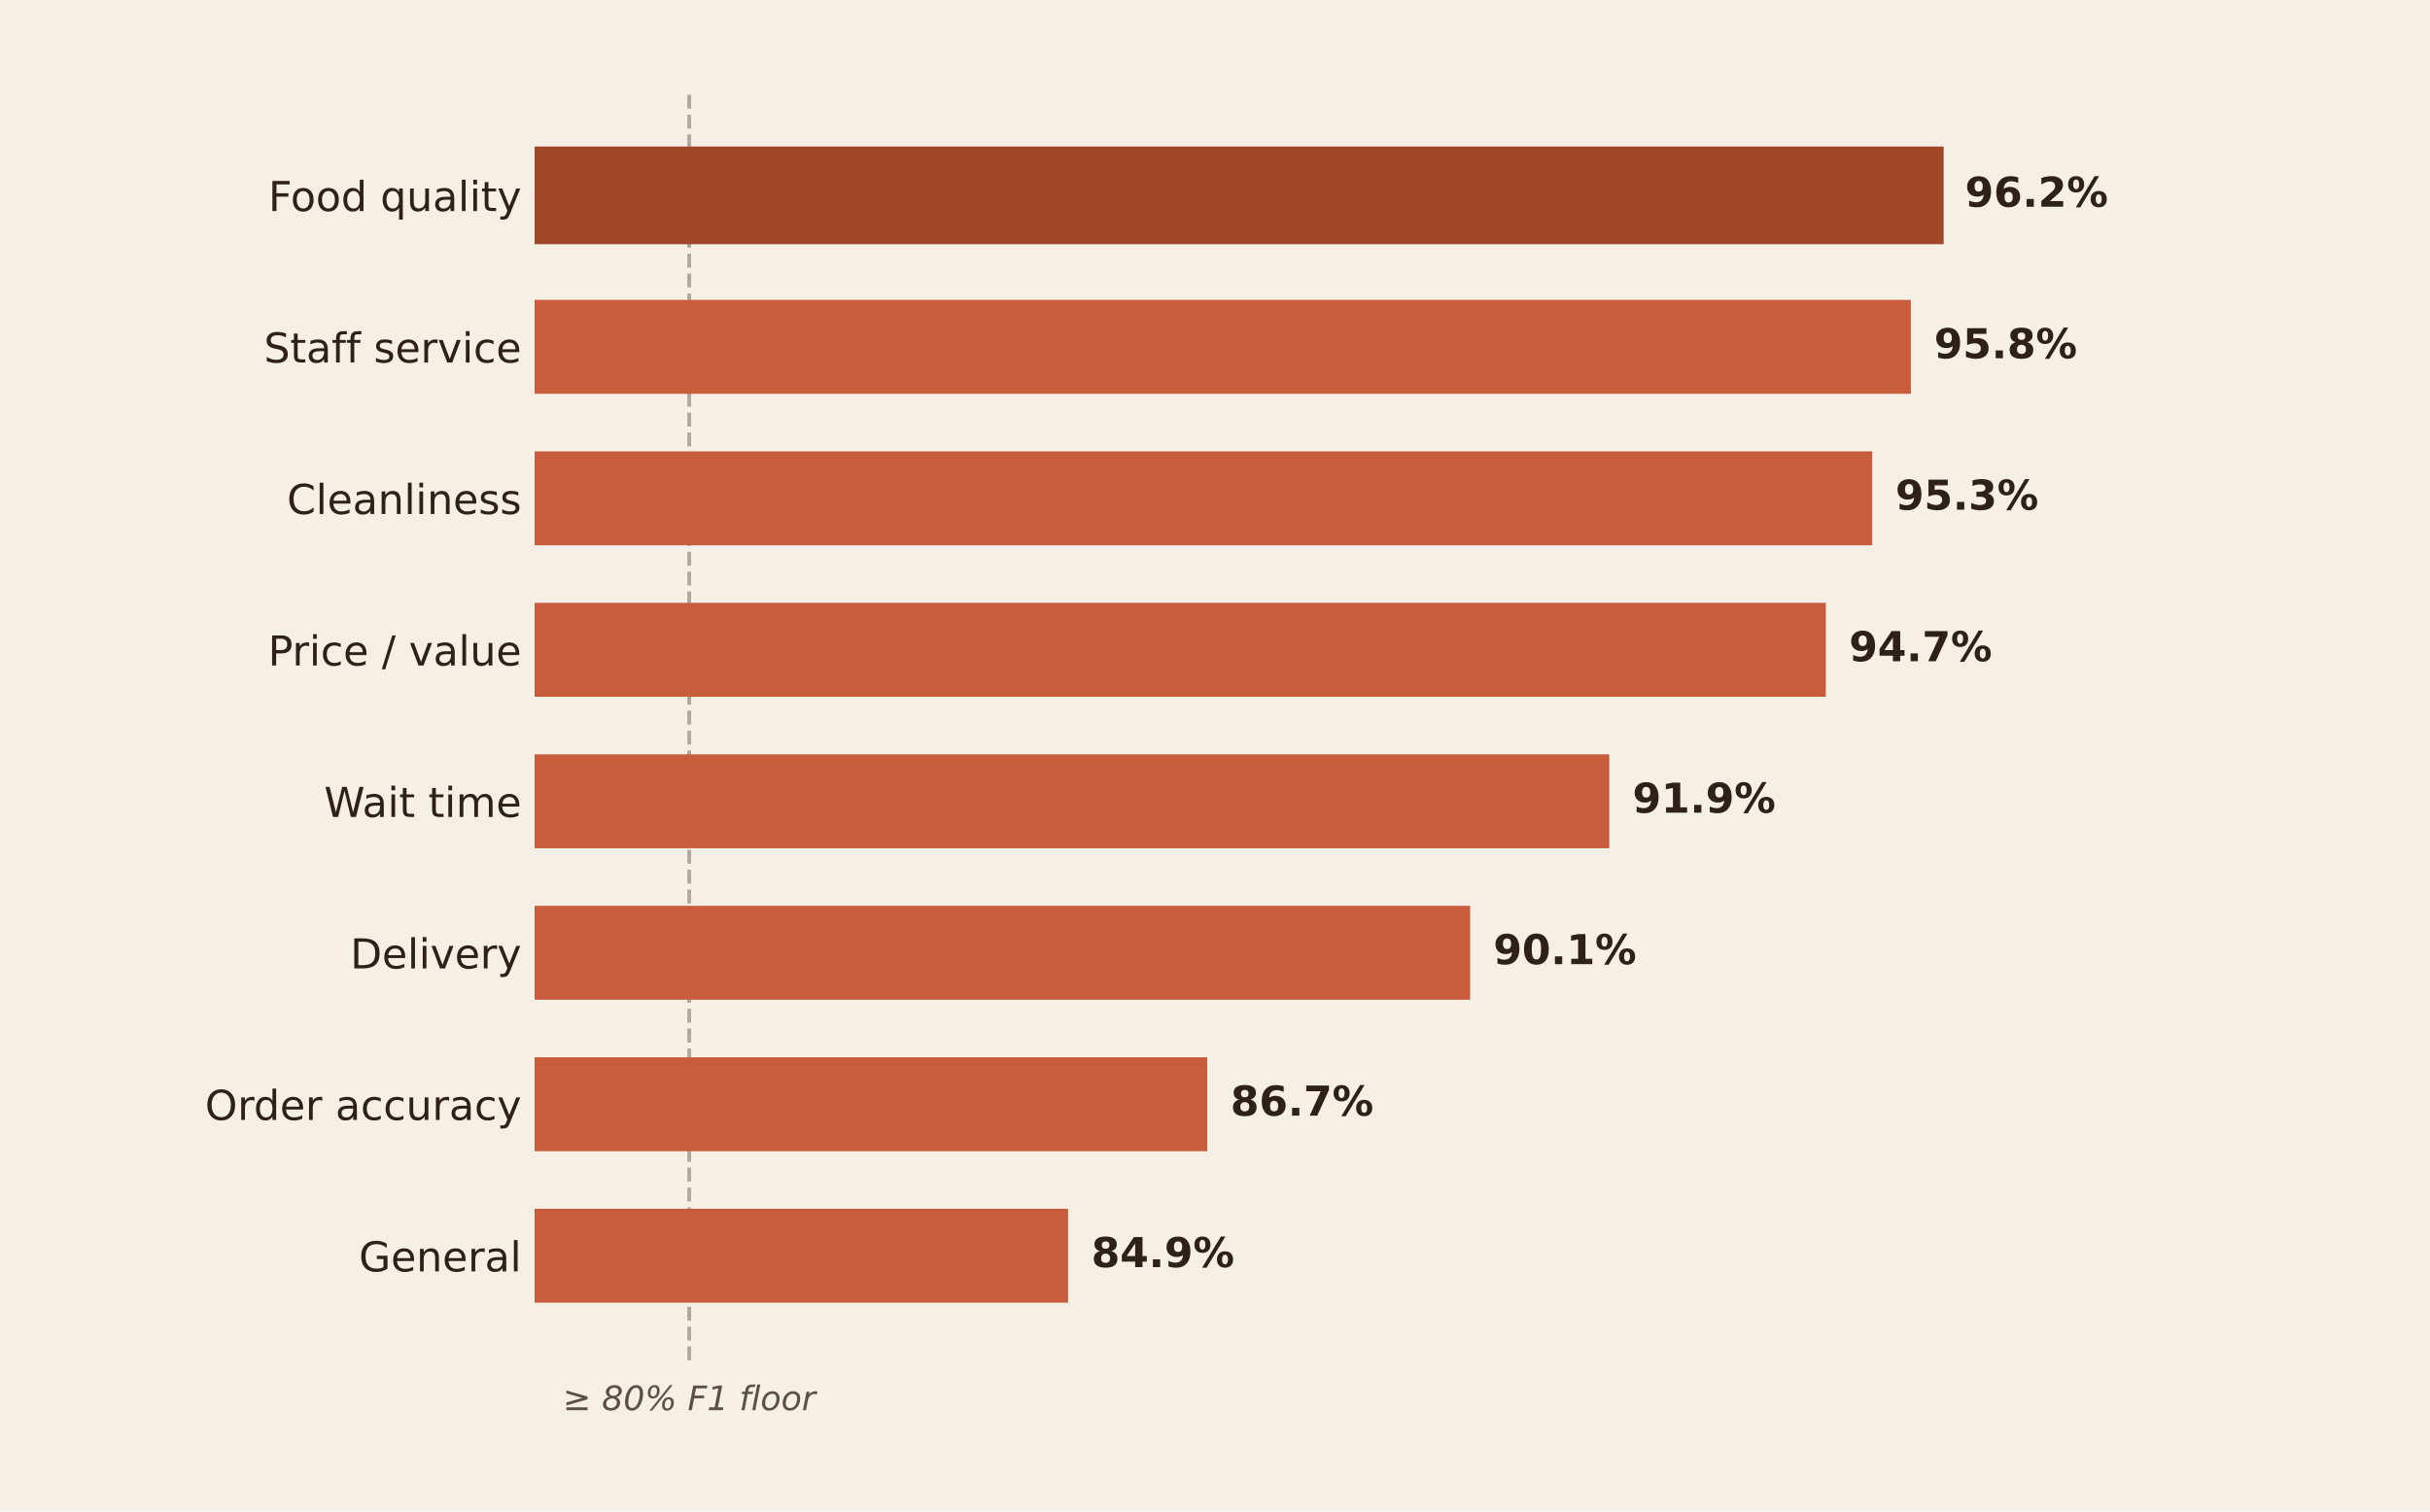
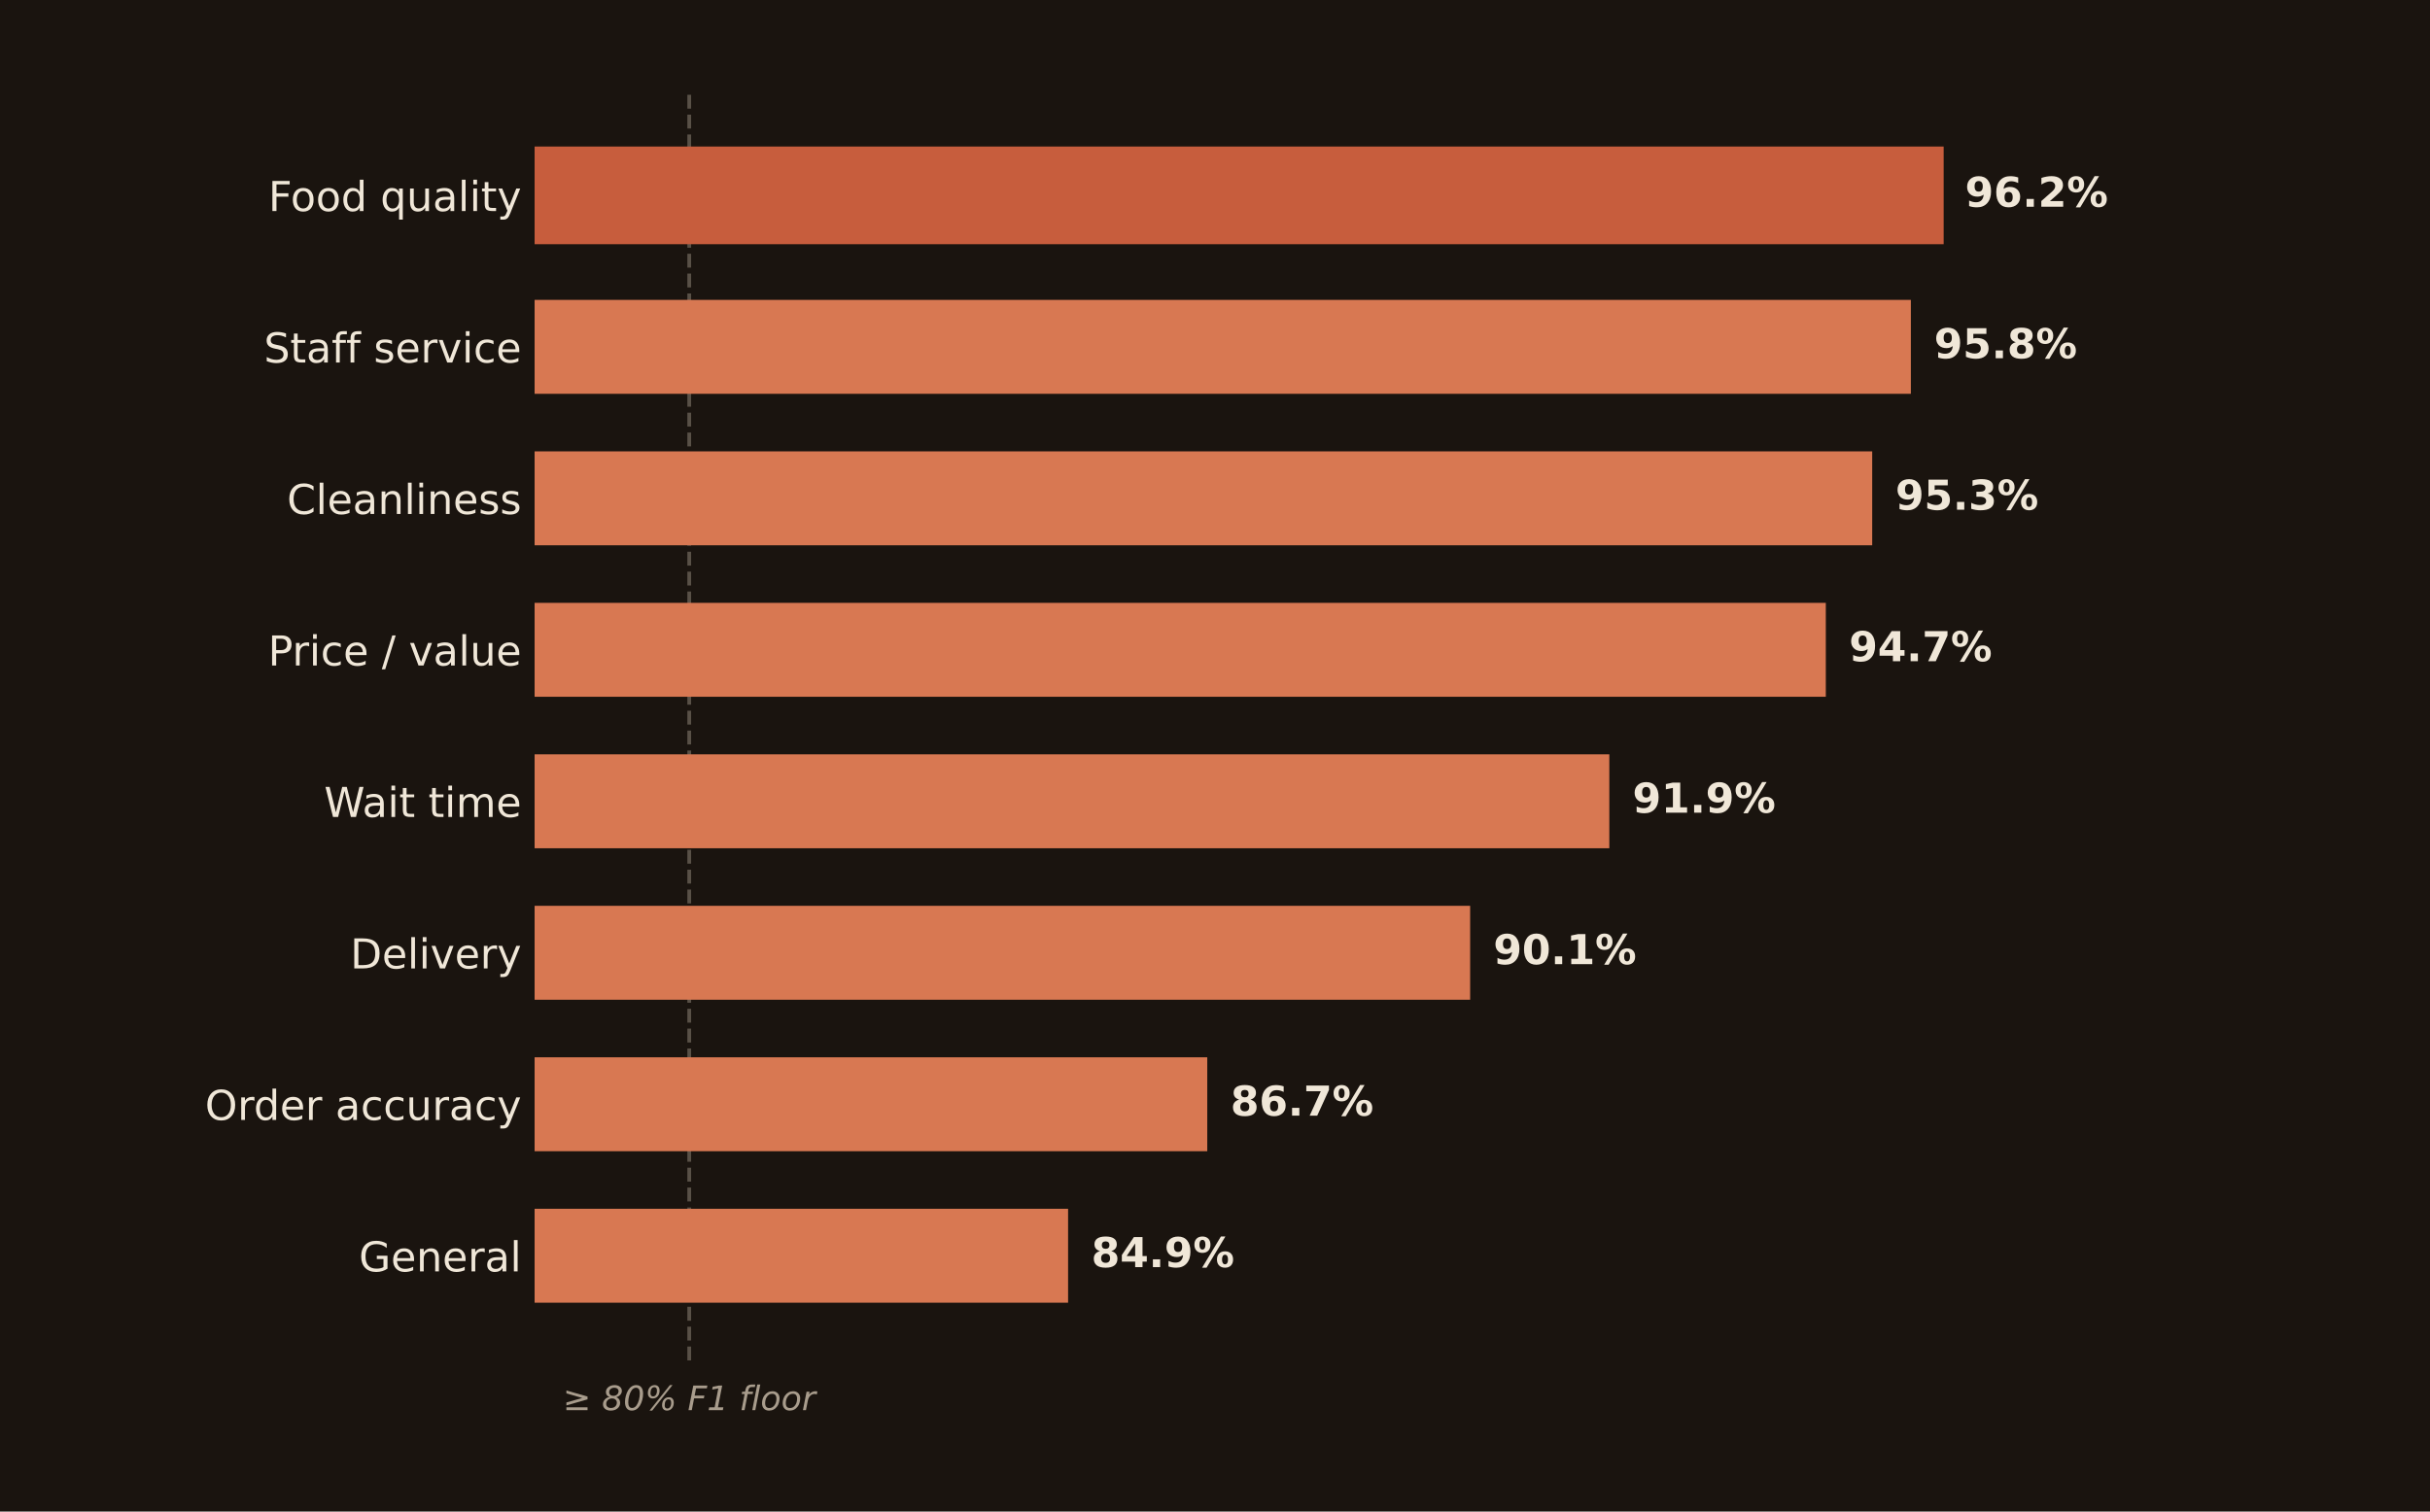
<svg xmlns="http://www.w3.org/2000/svg" xmlns:xlink="http://www.w3.org/1999/xlink" width="648pt" height="403.2pt" viewBox="0 0 648 403.2" version="1.1">
  <defs>
    <style type="text/css">*{stroke-linejoin: round; stroke-linecap: butt}</style>
  </defs>
  <g id="figure_1">
    <g id="patch_1">
-       <path d="M 0 403.2  L 648 403.2  L 648 0  L 0 0  z " style="fill: #f5efe6" />
+       <path d="M 0 403.2  L 648 403.2  L 648 0  L 0 0  z " style="fill: #1a140f" />
    </g>
    <g id="axes_1">
      <g id="patch_2">
-         <path d="M 142.56 362.88  L 596.16 362.88  L 596.16 24.192  L 142.56 24.192  z " style="fill: #f5efe6" />
+         <path d="M 142.56 362.88  L 596.16 362.88  L 596.16 24.192  L 142.56 24.192  z " style="fill: #1a140f" />
      </g>
      <g id="line2d_1">
-         <path d="M 183.796 362.88  L 183.796 24.192  " clip-path="url(#pa41a9f47bf)" style="fill: none; stroke-dasharray: 3.7,1.6; stroke-dashoffset: 0; stroke: #5c4f45; stroke-opacity: 0.45" />
+         <path d="M 183.796 362.88  L 183.796 24.192  " clip-path="url(#pc6473d91ee)" style="fill: none; stroke-dasharray: 3.7,1.6; stroke-dashoffset: 0; stroke: #a89c8c; stroke-opacity: 0.45" />
      </g>
      <g id="matplotlib.axis_1" />
      <g id="matplotlib.axis_2">
        <g id="ytick_1">
          <g id="line2d_2" />
          <g id="text_1">
-             <g style="fill: #2d211a" transform="translate(95.70969 339.1382) scale(0.11 -0.11)">
+             <g style="fill: #f0e7d8" transform="translate(95.70969 339.1382) scale(0.11 -0.11)">
              <defs>
                <path id="DejaVuSans-47" d="M 3809 666  L 3809 1919  L 2778 1919  L 2778 2438  L 4434 2438  L 4434 434  Q 4069 175 3628 42  Q 3188 -91 2688 -91  Q 1594 -91 976 548  Q 359 1188 359 2328  Q 359 3472 976 4111  Q 1594 4750 2688 4750  Q 3144 4750 3555 4637  Q 3966 4525 4313 4306  L 4313 3634  Q 3963 3931 3569 4081  Q 3175 4231 2741 4231  Q 1884 4231 1454 3753  Q 1025 3275 1025 2328  Q 1025 1384 1454 906  Q 1884 428 2741 428  Q 3075 428 3337 486  Q 3600 544 3809 666  z " transform="scale(0.015625)" />
                <path id="DejaVuSans-65" d="M 3597 1894  L 3597 1613  L 953 1613  Q 991 1019 1311 708  Q 1631 397 2203 397  Q 2534 397 2845 478  Q 3156 559 3463 722  L 3463 178  Q 3153 47 2828 -22  Q 2503 -91 2169 -91  Q 1331 -91 842 396  Q 353 884 353 1716  Q 353 2575 817 3079  Q 1281 3584 2069 3584  Q 2775 3584 3186 3129  Q 3597 2675 3597 1894  z M 3022 2063  Q 3016 2534 2758 2815  Q 2500 3097 2075 3097  Q 1594 3097 1305 2825  Q 1016 2553 972 2059  L 3022 2063  z " transform="scale(0.015625)" />
                <path id="DejaVuSans-6e" d="M 3513 2113  L 3513 0  L 2938 0  L 2938 2094  Q 2938 2591 2744 2837  Q 2550 3084 2163 3084  Q 1697 3084 1428 2787  Q 1159 2491 1159 1978  L 1159 0  L 581 0  L 581 3500  L 1159 3500  L 1159 2956  Q 1366 3272 1645 3428  Q 1925 3584 2291 3584  Q 2894 3584 3203 3211  Q 3513 2838 3513 2113  z " transform="scale(0.015625)" />
                <path id="DejaVuSans-72" d="M 2631 2963  Q 2534 3019 2420 3045  Q 2306 3072 2169 3072  Q 1681 3072 1420 2755  Q 1159 2438 1159 1844  L 1159 0  L 581 0  L 581 3500  L 1159 3500  L 1159 2956  Q 1341 3275 1631 3429  Q 1922 3584 2338 3584  Q 2397 3584 2469 3576  Q 2541 3569 2628 3553  L 2631 2963  z " transform="scale(0.015625)" />
                <path id="DejaVuSans-61" d="M 2194 1759  Q 1497 1759 1228 1600  Q 959 1441 959 1056  Q 959 750 1161 570  Q 1363 391 1709 391  Q 2188 391 2477 730  Q 2766 1069 2766 1631  L 2766 1759  L 2194 1759  z M 3341 1997  L 3341 0  L 2766 0  L 2766 531  Q 2569 213 2275 61  Q 1981 -91 1556 -91  Q 1019 -91 701 211  Q 384 513 384 1019  Q 384 1609 779 1909  Q 1175 2209 1959 2209  L 2766 2209  L 2766 2266  Q 2766 2663 2505 2880  Q 2244 3097 1772 3097  Q 1472 3097 1187 3025  Q 903 2953 641 2809  L 641 3341  Q 956 3463 1253 3523  Q 1550 3584 1831 3584  Q 2591 3584 2966 3190  Q 3341 2797 3341 1997  z " transform="scale(0.015625)" />
                <path id="DejaVuSans-6c" d="M 603 4863  L 1178 4863  L 1178 0  L 603 0  L 603 4863  z " transform="scale(0.015625)" />
              </defs>
              <use xlink:href="#DejaVuSans-47" />
              <use xlink:href="#DejaVuSans-65" transform="translate(77.49023 0)" />
              <use xlink:href="#DejaVuSans-6e" transform="translate(139.0137 0)" />
              <use xlink:href="#DejaVuSans-65" transform="translate(202.3926 0)" />
              <use xlink:href="#DejaVuSans-72" transform="translate(263.916 0)" />
              <use xlink:href="#DejaVuSans-61" transform="translate(305.0293 0)" />
              <use xlink:href="#DejaVuSans-6c" transform="translate(366.3086 0)" />
            </g>
          </g>
        </g>
        <g id="ytick_2">
          <g id="line2d_3" />
          <g id="text_2">
-             <g style="fill: #2d211a" transform="translate(54.67109 298.7316) scale(0.11 -0.11)">
+             <g style="fill: #f0e7d8" transform="translate(54.67109 298.7316) scale(0.11 -0.11)">
              <defs>
                <path id="DejaVuSans-4f" d="M 2522 4238  Q 1834 4238 1429 3725  Q 1025 3213 1025 2328  Q 1025 1447 1429 934  Q 1834 422 2522 422  Q 3209 422 3611 934  Q 4013 1447 4013 2328  Q 4013 3213 3611 3725  Q 3209 4238 2522 4238  z M 2522 4750  Q 3503 4750 4090 4092  Q 4678 3434 4678 2328  Q 4678 1225 4090 567  Q 3503 -91 2522 -91  Q 1538 -91 948 565  Q 359 1222 359 2328  Q 359 3434 948 4092  Q 1538 4750 2522 4750  z " transform="scale(0.015625)" />
                <path id="DejaVuSans-64" d="M 2906 2969  L 2906 4863  L 3481 4863  L 3481 0  L 2906 0  L 2906 525  Q 2725 213 2448 61  Q 2172 -91 1784 -91  Q 1150 -91 751 415  Q 353 922 353 1747  Q 353 2572 751 3078  Q 1150 3584 1784 3584  Q 2172 3584 2448 3432  Q 2725 3281 2906 2969  z M 947 1747  Q 947 1113 1208 752  Q 1469 391 1925 391  Q 2381 391 2643 752  Q 2906 1113 2906 1747  Q 2906 2381 2643 2742  Q 2381 3103 1925 3103  Q 1469 3103 1208 2742  Q 947 2381 947 1747  z " transform="scale(0.015625)" />
                <path id="DejaVuSans-20" transform="scale(0.015625)" />
                <path id="DejaVuSans-63" d="M 3122 3366  L 3122 2828  Q 2878 2963 2633 3030  Q 2388 3097 2138 3097  Q 1578 3097 1268 2742  Q 959 2388 959 1747  Q 959 1106 1268 751  Q 1578 397 2138 397  Q 2388 397 2633 464  Q 2878 531 3122 666  L 3122 134  Q 2881 22 2623 -34  Q 2366 -91 2075 -91  Q 1284 -91 818 406  Q 353 903 353 1747  Q 353 2603 823 3093  Q 1294 3584 2113 3584  Q 2378 3584 2631 3529  Q 2884 3475 3122 3366  z " transform="scale(0.015625)" />
                <path id="DejaVuSans-75" d="M 544 1381  L 544 3500  L 1119 3500  L 1119 1403  Q 1119 906 1312 657  Q 1506 409 1894 409  Q 2359 409 2629 706  Q 2900 1003 2900 1516  L 2900 3500  L 3475 3500  L 3475 0  L 2900 0  L 2900 538  Q 2691 219 2414 64  Q 2138 -91 1772 -91  Q 1169 -91 856 284  Q 544 659 544 1381  z M 1991 3584  L 1991 3584  z " transform="scale(0.015625)" />
                <path id="DejaVuSans-79" d="M 2059 -325  Q 1816 -950 1584 -1140  Q 1353 -1331 966 -1331  L 506 -1331  L 506 -850  L 844 -850  Q 1081 -850 1212 -737  Q 1344 -625 1503 -206  L 1606 56  L 191 3500  L 800 3500  L 1894 763  L 2988 3500  L 3597 3500  L 2059 -325  z " transform="scale(0.015625)" />
              </defs>
              <use xlink:href="#DejaVuSans-4f" />
              <use xlink:href="#DejaVuSans-72" transform="translate(78.71094 0)" />
              <use xlink:href="#DejaVuSans-64" transform="translate(118.0742 0)" />
              <use xlink:href="#DejaVuSans-65" transform="translate(181.5508 0)" />
              <use xlink:href="#DejaVuSans-72" transform="translate(243.0742 0)" />
              <use xlink:href="#DejaVuSans-20" transform="translate(284.1875 0)" />
              <use xlink:href="#DejaVuSans-61" transform="translate(315.9746 0)" />
              <use xlink:href="#DejaVuSans-63" transform="translate(377.2539 0)" />
              <use xlink:href="#DejaVuSans-63" transform="translate(432.2344 0)" />
              <use xlink:href="#DejaVuSans-75" transform="translate(487.2148 0)" />
              <use xlink:href="#DejaVuSans-72" transform="translate(550.5938 0)" />
              <use xlink:href="#DejaVuSans-61" transform="translate(591.707 0)" />
              <use xlink:href="#DejaVuSans-63" transform="translate(652.9863 0)" />
              <use xlink:href="#DejaVuSans-79" transform="translate(707.9668 0)" />
            </g>
          </g>
        </g>
        <g id="ytick_3">
          <g id="line2d_4" />
          <g id="text_3">
-             <g style="fill: #2d211a" transform="translate(93.39797 258.325) scale(0.11 -0.11)">
+             <g style="fill: #f0e7d8" transform="translate(93.39797 258.325) scale(0.11 -0.11)">
              <defs>
                <path id="DejaVuSans-44" d="M 1259 4147  L 1259 519  L 2022 519  Q 2988 519 3436 956  Q 3884 1394 3884 2338  Q 3884 3275 3436 3711  Q 2988 4147 2022 4147  L 1259 4147  z M 628 4666  L 1925 4666  Q 3281 4666 3915 4102  Q 4550 3538 4550 2338  Q 4550 1131 3912 565  Q 3275 0 1925 0  L 628 0  L 628 4666  z " transform="scale(0.015625)" />
                <path id="DejaVuSans-69" d="M 603 3500  L 1178 3500  L 1178 0  L 603 0  L 603 3500  z M 603 4863  L 1178 4863  L 1178 4134  L 603 4134  L 603 4863  z " transform="scale(0.015625)" />
                <path id="DejaVuSans-76" d="M 191 3500  L 800 3500  L 1894 563  L 2988 3500  L 3597 3500  L 2284 0  L 1503 0  L 191 3500  z " transform="scale(0.015625)" />
              </defs>
              <use xlink:href="#DejaVuSans-44" />
              <use xlink:href="#DejaVuSans-65" transform="translate(77.00195 0)" />
              <use xlink:href="#DejaVuSans-6c" transform="translate(138.5254 0)" />
              <use xlink:href="#DejaVuSans-69" transform="translate(166.3086 0)" />
              <use xlink:href="#DejaVuSans-76" transform="translate(194.0918 0)" />
              <use xlink:href="#DejaVuSans-65" transform="translate(253.2715 0)" />
              <use xlink:href="#DejaVuSans-72" transform="translate(314.7949 0)" />
              <use xlink:href="#DejaVuSans-79" transform="translate(355.9082 0)" />
            </g>
          </g>
        </g>
        <g id="ytick_4">
          <g id="line2d_5" />
          <g id="text_4">
-             <g style="fill: #2d211a" transform="translate(86.42844 217.9184) scale(0.11 -0.11)">
+             <g style="fill: #f0e7d8" transform="translate(86.42844 217.9184) scale(0.11 -0.11)">
              <defs>
                <path id="DejaVuSans-57" d="M 213 4666  L 850 4666  L 1831 722  L 2809 4666  L 3519 4666  L 4500 722  L 5478 4666  L 6119 4666  L 4947 0  L 4153 0  L 3169 4050  L 2175 0  L 1381 0  L 213 4666  z " transform="scale(0.015625)" />
                <path id="DejaVuSans-74" d="M 1172 4494  L 1172 3500  L 2356 3500  L 2356 3053  L 1172 3053  L 1172 1153  Q 1172 725 1289 603  Q 1406 481 1766 481  L 2356 481  L 2356 0  L 1766 0  Q 1100 0 847 248  Q 594 497 594 1153  L 594 3053  L 172 3053  L 172 3500  L 594 3500  L 594 4494  L 1172 4494  z " transform="scale(0.015625)" />
                <path id="DejaVuSans-6d" d="M 3328 2828  Q 3544 3216 3844 3400  Q 4144 3584 4550 3584  Q 5097 3584 5394 3201  Q 5691 2819 5691 2113  L 5691 0  L 5113 0  L 5113 2094  Q 5113 2597 4934 2840  Q 4756 3084 4391 3084  Q 3944 3084 3684 2787  Q 3425 2491 3425 1978  L 3425 0  L 2847 0  L 2847 2094  Q 2847 2600 2669 2842  Q 2491 3084 2119 3084  Q 1678 3084 1418 2786  Q 1159 2488 1159 1978  L 1159 0  L 581 0  L 581 3500  L 1159 3500  L 1159 2956  Q 1356 3278 1631 3431  Q 1906 3584 2284 3584  Q 2666 3584 2933 3390  Q 3200 3197 3328 2828  z " transform="scale(0.015625)" />
              </defs>
              <use xlink:href="#DejaVuSans-57" />
              <use xlink:href="#DejaVuSans-61" transform="translate(92.50195 0)" />
              <use xlink:href="#DejaVuSans-69" transform="translate(153.7812 0)" />
              <use xlink:href="#DejaVuSans-74" transform="translate(181.5645 0)" />
              <use xlink:href="#DejaVuSans-20" transform="translate(220.7734 0)" />
              <use xlink:href="#DejaVuSans-74" transform="translate(252.5605 0)" />
              <use xlink:href="#DejaVuSans-69" transform="translate(291.7695 0)" />
              <use xlink:href="#DejaVuSans-6d" transform="translate(319.5527 0)" />
              <use xlink:href="#DejaVuSans-65" transform="translate(416.9648 0)" />
            </g>
          </g>
        </g>
        <g id="ytick_5">
          <g id="line2d_6" />
          <g id="text_5">
-             <g style="fill: #2d211a" transform="translate(71.48047 177.5118) scale(0.11 -0.11)">
+             <g style="fill: #f0e7d8" transform="translate(71.48047 177.5118) scale(0.11 -0.11)">
              <defs>
                <path id="DejaVuSans-50" d="M 1259 4147  L 1259 2394  L 2053 2394  Q 2494 2394 2734 2622  Q 2975 2850 2975 3272  Q 2975 3691 2734 3919  Q 2494 4147 2053 4147  L 1259 4147  z M 628 4666  L 2053 4666  Q 2838 4666 3239 4311  Q 3641 3956 3641 3272  Q 3641 2581 3239 2228  Q 2838 1875 2053 1875  L 1259 1875  L 1259 0  L 628 0  L 628 4666  z " transform="scale(0.015625)" />
                <path id="DejaVuSans-2f" d="M 1625 4666  L 2156 4666  L 531 -594  L 0 -594  L 1625 4666  z " transform="scale(0.015625)" />
              </defs>
              <use xlink:href="#DejaVuSans-50" />
              <use xlink:href="#DejaVuSans-72" transform="translate(58.55273 0)" />
              <use xlink:href="#DejaVuSans-69" transform="translate(99.66602 0)" />
              <use xlink:href="#DejaVuSans-63" transform="translate(127.4492 0)" />
              <use xlink:href="#DejaVuSans-65" transform="translate(182.4297 0)" />
              <use xlink:href="#DejaVuSans-20" transform="translate(243.9531 0)" />
              <use xlink:href="#DejaVuSans-2f" transform="translate(275.7402 0)" />
              <use xlink:href="#DejaVuSans-20" transform="translate(309.4316 0)" />
              <use xlink:href="#DejaVuSans-76" transform="translate(341.2188 0)" />
              <use xlink:href="#DejaVuSans-61" transform="translate(400.3984 0)" />
              <use xlink:href="#DejaVuSans-6c" transform="translate(461.6777 0)" />
              <use xlink:href="#DejaVuSans-75" transform="translate(489.4609 0)" />
              <use xlink:href="#DejaVuSans-65" transform="translate(552.8398 0)" />
            </g>
          </g>
        </g>
        <g id="ytick_6">
          <g id="line2d_7" />
          <g id="text_6">
-             <g style="fill: #2d211a" transform="translate(76.53016 137.1053) scale(0.11 -0.11)">
+             <g style="fill: #f0e7d8" transform="translate(76.53016 137.1053) scale(0.11 -0.11)">
              <defs>
                <path id="DejaVuSans-43" d="M 4122 4306  L 4122 3641  Q 3803 3938 3442 4084  Q 3081 4231 2675 4231  Q 1875 4231 1450 3742  Q 1025 3253 1025 2328  Q 1025 1406 1450 917  Q 1875 428 2675 428  Q 3081 428 3442 575  Q 3803 722 4122 1019  L 4122 359  Q 3791 134 3420 21  Q 3050 -91 2638 -91  Q 1578 -91 968 557  Q 359 1206 359 2328  Q 359 3453 968 4101  Q 1578 4750 2638 4750  Q 3056 4750 3426 4639  Q 3797 4528 4122 4306  z " transform="scale(0.015625)" />
                <path id="DejaVuSans-73" d="M 2834 3397  L 2834 2853  Q 2591 2978 2328 3040  Q 2066 3103 1784 3103  Q 1356 3103 1142 2972  Q 928 2841 928 2578  Q 928 2378 1081 2264  Q 1234 2150 1697 2047  L 1894 2003  Q 2506 1872 2764 1633  Q 3022 1394 3022 966  Q 3022 478 2636 193  Q 2250 -91 1575 -91  Q 1294 -91 989 -36  Q 684 19 347 128  L 347 722  Q 666 556 975 473  Q 1284 391 1588 391  Q 1994 391 2212 530  Q 2431 669 2431 922  Q 2431 1156 2273 1281  Q 2116 1406 1581 1522  L 1381 1569  Q 847 1681 609 1914  Q 372 2147 372 2553  Q 372 3047 722 3315  Q 1072 3584 1716 3584  Q 2034 3584 2315 3537  Q 2597 3491 2834 3397  z " transform="scale(0.015625)" />
              </defs>
              <use xlink:href="#DejaVuSans-43" />
              <use xlink:href="#DejaVuSans-6c" transform="translate(69.82422 0)" />
              <use xlink:href="#DejaVuSans-65" transform="translate(97.60742 0)" />
              <use xlink:href="#DejaVuSans-61" transform="translate(159.1309 0)" />
              <use xlink:href="#DejaVuSans-6e" transform="translate(220.4102 0)" />
              <use xlink:href="#DejaVuSans-6c" transform="translate(283.7891 0)" />
              <use xlink:href="#DejaVuSans-69" transform="translate(311.5723 0)" />
              <use xlink:href="#DejaVuSans-6e" transform="translate(339.3555 0)" />
              <use xlink:href="#DejaVuSans-65" transform="translate(402.7344 0)" />
              <use xlink:href="#DejaVuSans-73" transform="translate(464.2578 0)" />
              <use xlink:href="#DejaVuSans-73" transform="translate(516.3574 0)" />
            </g>
          </g>
        </g>
        <g id="ytick_7">
          <g id="line2d_8" />
          <g id="text_7">
-             <g style="fill: #2d211a" transform="translate(70.37875 96.69868) scale(0.11 -0.11)">
+             <g style="fill: #f0e7d8" transform="translate(70.37875 96.69868) scale(0.11 -0.11)">
              <defs>
                <path id="DejaVuSans-53" d="M 3425 4513  L 3425 3897  Q 3066 4069 2747 4153  Q 2428 4238 2131 4238  Q 1616 4238 1336 4038  Q 1056 3838 1056 3469  Q 1056 3159 1242 3001  Q 1428 2844 1947 2747  L 2328 2669  Q 3034 2534 3370 2195  Q 3706 1856 3706 1288  Q 3706 609 3251 259  Q 2797 -91 1919 -91  Q 1588 -91 1214 -16  Q 841 59 441 206  L 441 856  Q 825 641 1194 531  Q 1563 422 1919 422  Q 2459 422 2753 634  Q 3047 847 3047 1241  Q 3047 1584 2836 1778  Q 2625 1972 2144 2069  L 1759 2144  Q 1053 2284 737 2584  Q 422 2884 422 3419  Q 422 4038 858 4394  Q 1294 4750 2059 4750  Q 2388 4750 2728 4690  Q 3069 4631 3425 4513  z " transform="scale(0.015625)" />
                <path id="DejaVuSans-66" d="M 2375 4863  L 2375 4384  L 1825 4384  Q 1516 4384 1395 4259  Q 1275 4134 1275 3809  L 1275 3500  L 2222 3500  L 2222 3053  L 1275 3053  L 1275 0  L 697 0  L 697 3053  L 147 3053  L 147 3500  L 697 3500  L 697 3744  Q 697 4328 969 4595  Q 1241 4863 1831 4863  L 2375 4863  z " transform="scale(0.015625)" />
              </defs>
              <use xlink:href="#DejaVuSans-53" />
              <use xlink:href="#DejaVuSans-74" transform="translate(63.47656 0)" />
              <use xlink:href="#DejaVuSans-61" transform="translate(102.6855 0)" />
              <use xlink:href="#DejaVuSans-66" transform="translate(163.9648 0)" />
              <use xlink:href="#DejaVuSans-66" transform="translate(199.1699 0)" />
              <use xlink:href="#DejaVuSans-20" transform="translate(234.375 0)" />
              <use xlink:href="#DejaVuSans-73" transform="translate(266.1621 0)" />
              <use xlink:href="#DejaVuSans-65" transform="translate(318.2617 0)" />
              <use xlink:href="#DejaVuSans-72" transform="translate(379.7852 0)" />
              <use xlink:href="#DejaVuSans-76" transform="translate(420.8984 0)" />
              <use xlink:href="#DejaVuSans-69" transform="translate(480.0781 0)" />
              <use xlink:href="#DejaVuSans-63" transform="translate(507.8613 0)" />
              <use xlink:href="#DejaVuSans-65" transform="translate(562.8418 0)" />
            </g>
          </g>
        </g>
        <g id="ytick_8">
          <g id="line2d_9" />
          <g id="text_8">
-             <g style="fill: #2d211a" transform="translate(71.56125 56.29209) scale(0.11 -0.11)">
+             <g style="fill: #f0e7d8" transform="translate(71.56125 56.29209) scale(0.11 -0.11)">
              <defs>
                <path id="DejaVuSans-46" d="M 628 4666  L 3309 4666  L 3309 4134  L 1259 4134  L 1259 2759  L 3109 2759  L 3109 2228  L 1259 2228  L 1259 0  L 628 0  L 628 4666  z " transform="scale(0.015625)" />
                <path id="DejaVuSans-6f" d="M 1959 3097  Q 1497 3097 1228 2736  Q 959 2375 959 1747  Q 959 1119 1226 758  Q 1494 397 1959 397  Q 2419 397 2687 759  Q 2956 1122 2956 1747  Q 2956 2369 2687 2733  Q 2419 3097 1959 3097  z M 1959 3584  Q 2709 3584 3137 3096  Q 3566 2609 3566 1747  Q 3566 888 3137 398  Q 2709 -91 1959 -91  Q 1206 -91 779 398  Q 353 888 353 1747  Q 353 2609 779 3096  Q 1206 3584 1959 3584  z " transform="scale(0.015625)" />
                <path id="DejaVuSans-71" d="M 947 1747  Q 947 1113 1208 752  Q 1469 391 1925 391  Q 2381 391 2643 752  Q 2906 1113 2906 1747  Q 2906 2381 2643 2742  Q 2381 3103 1925 3103  Q 1469 3103 1208 2742  Q 947 2381 947 1747  z M 2906 525  Q 2725 213 2448 61  Q 2172 -91 1784 -91  Q 1150 -91 751 415  Q 353 922 353 1747  Q 353 2572 751 3078  Q 1150 3584 1784 3584  Q 2172 3584 2448 3432  Q 2725 3281 2906 2969  L 2906 3500  L 3481 3500  L 3481 -1331  L 2906 -1331  L 2906 525  z " transform="scale(0.015625)" />
              </defs>
              <use xlink:href="#DejaVuSans-46" />
              <use xlink:href="#DejaVuSans-6f" transform="translate(53.89453 0)" />
              <use xlink:href="#DejaVuSans-6f" transform="translate(115.0762 0)" />
              <use xlink:href="#DejaVuSans-64" transform="translate(176.2578 0)" />
              <use xlink:href="#DejaVuSans-20" transform="translate(239.7344 0)" />
              <use xlink:href="#DejaVuSans-71" transform="translate(271.5215 0)" />
              <use xlink:href="#DejaVuSans-75" transform="translate(334.998 0)" />
              <use xlink:href="#DejaVuSans-61" transform="translate(398.377 0)" />
              <use xlink:href="#DejaVuSans-6c" transform="translate(459.6562 0)" />
              <use xlink:href="#DejaVuSans-69" transform="translate(487.4395 0)" />
              <use xlink:href="#DejaVuSans-74" transform="translate(515.2227 0)" />
              <use xlink:href="#DejaVuSans-79" transform="translate(554.4316 0)" />
            </g>
          </g>
        </g>
      </g>
      <g id="patch_3">
-         <path d="M -1465.658 347.485  L 284.825 347.485  L 284.825 322.433  L -1465.658 322.433  z " clip-path="url(#pa41a9f47bf)" style="fill: #c75d3d" />
+         <path d="M -1465.658 347.485  L 284.825 347.485  L 284.825 322.433  L -1465.658 322.433  z " clip-path="url(#pc6473d91ee)" style="fill: #d87852" />
      </g>
      <g id="patch_4">
-         <path d="M -1465.658 307.079  L 321.938 307.079  L 321.938 282.026  L -1465.658 282.026  z " clip-path="url(#pa41a9f47bf)" style="fill: #c75d3d" />
+         <path d="M -1465.658 307.079  L 321.938 307.079  L 321.938 282.026  L -1465.658 282.026  z " clip-path="url(#pc6473d91ee)" style="fill: #d87852" />
      </g>
      <g id="patch_5">
-         <path d="M -1465.658 266.672  L 392.04 266.672  L 392.04 241.62  L -1465.658 241.62  z " clip-path="url(#pa41a9f47bf)" style="fill: #c75d3d" />
+         <path d="M -1465.658 266.672  L 392.04 266.672  L 392.04 241.62  L -1465.658 241.62  z " clip-path="url(#pc6473d91ee)" style="fill: #d87852" />
      </g>
      <g id="patch_6">
-         <path d="M -1465.658 226.265  L 429.153 226.265  L 429.153 201.213  L -1465.658 201.213  z " clip-path="url(#pa41a9f47bf)" style="fill: #c75d3d" />
+         <path d="M -1465.658 226.265  L 429.153 226.265  L 429.153 201.213  L -1465.658 201.213  z " clip-path="url(#pc6473d91ee)" style="fill: #d87852" />
      </g>
      <g id="patch_7">
-         <path d="M -1465.658 185.859  L 486.884 185.859  L 486.884 160.807  L -1465.658 160.807  z " clip-path="url(#pa41a9f47bf)" style="fill: #c75d3d" />
+         <path d="M -1465.658 185.859  L 486.884 185.859  L 486.884 160.807  L -1465.658 160.807  z " clip-path="url(#pc6473d91ee)" style="fill: #d87852" />
      </g>
      <g id="patch_8">
-         <path d="M -1465.658 145.452  L 499.255 145.452  L 499.255 120.4  L -1465.658 120.4  z " clip-path="url(#pa41a9f47bf)" style="fill: #c75d3d" />
+         <path d="M -1465.658 145.452  L 499.255 145.452  L 499.255 120.4  L -1465.658 120.4  z " clip-path="url(#pc6473d91ee)" style="fill: #d87852" />
      </g>
      <g id="patch_9">
-         <path d="M -1465.658 105.046  L 509.564 105.046  L 509.564 79.993  L -1465.658 79.993  z " clip-path="url(#pa41a9f47bf)" style="fill: #c75d3d" />
+         <path d="M -1465.658 105.046  L 509.564 105.046  L 509.564 79.993  L -1465.658 79.993  z " clip-path="url(#pc6473d91ee)" style="fill: #d87852" />
      </g>
      <g id="patch_10">
-         <path d="M -1465.658 64.639  L 517.811 64.639  L 517.811 39.587  L -1465.658 39.587  z " clip-path="url(#pa41a9f47bf)" style="fill: #a14828; stroke: #a14828; stroke-linejoin: miter" />
+         <path d="M -1465.658 64.639  L 517.811 64.639  L 517.811 39.587  L -1465.658 39.587  z " clip-path="url(#pc6473d91ee)" style="fill: #c75d3d; stroke: #c75d3d; stroke-linejoin: miter" />
      </g>
      <g id="text_9">
-         <g style="fill: #2d211a" transform="translate(291.0109 337.9944) scale(0.11 -0.11)">
+         <g style="fill: #f0e7d8" transform="translate(291.0109 337.9944) scale(0.11 -0.11)">
          <defs>
            <path id="DejaVuSans-Bold-38" d="M 2228 2088  Q 1891 2088 1709 1903  Q 1528 1719 1528 1375  Q 1528 1031 1709 848  Q 1891 666 2228 666  Q 2563 666 2741 848  Q 2919 1031 2919 1375  Q 2919 1722 2741 1905  Q 2563 2088 2228 2088  z M 1350 2484  Q 925 2613 709 2878  Q 494 3144 494 3541  Q 494 4131 934 4440  Q 1375 4750 2228 4750  Q 3075 4750 3515 4442  Q 3956 4134 3956 3541  Q 3956 3144 3739 2878  Q 3522 2613 3097 2484  Q 3572 2353 3814 2058  Q 4056 1763 4056 1313  Q 4056 619 3595 264  Q 3134 -91 2228 -91  Q 1319 -91 855 264  Q 391 619 391 1313  Q 391 1763 633 2058  Q 875 2353 1350 2484  z M 1631 3419  Q 1631 3141 1786 2991  Q 1941 2841 2228 2841  Q 2509 2841 2662 2991  Q 2816 3141 2816 3419  Q 2816 3697 2662 3845  Q 2509 3994 2228 3994  Q 1941 3994 1786 3844  Q 1631 3694 1631 3419  z " transform="scale(0.015625)" />
            <path id="DejaVuSans-Bold-34" d="M 2356 3675  L 1038 1722  L 2356 1722  L 2356 3675  z M 2156 4666  L 3494 4666  L 3494 1722  L 4159 1722  L 4159 850  L 3494 850  L 3494 0  L 2356 0  L 2356 850  L 288 850  L 288 1881  L 2156 4666  z " transform="scale(0.015625)" />
            <path id="DejaVuSans-Bold-2e" d="M 653 1209  L 1778 1209  L 1778 0  L 653 0  L 653 1209  z " transform="scale(0.015625)" />
            <path id="DejaVuSans-Bold-39" d="M 641 103  L 641 966  Q 928 831 1190 764  Q 1453 697 1709 697  Q 2247 697 2547 995  Q 2847 1294 2900 1881  Q 2688 1725 2447 1647  Q 2206 1569 1925 1569  Q 1209 1569 770 1986  Q 331 2403 331 3084  Q 331 3838 820 4291  Q 1309 4744 2131 4744  Q 3044 4744 3544 4128  Q 4044 3513 4044 2388  Q 4044 1231 3459 570  Q 2875 -91 1856 -91  Q 1528 -91 1228 -42  Q 928 6 641 103  z M 2125 2350  Q 2441 2350 2600 2554  Q 2759 2759 2759 3169  Q 2759 3575 2600 3781  Q 2441 3988 2125 3988  Q 1809 3988 1650 3781  Q 1491 3575 1491 3169  Q 1491 2759 1650 2554  Q 1809 2350 2125 2350  z " transform="scale(0.015625)" />
            <path id="DejaVuSans-Bold-25" d="M 4959 1925  Q 4738 1925 4616 1733  Q 4494 1541 4494 1184  Q 4494 825 4614 633  Q 4734 441 4959 441  Q 5184 441 5303 633  Q 5422 825 5422 1184  Q 5422 1541 5301 1733  Q 5181 1925 4959 1925  z M 4959 2450  Q 5541 2450 5875 2112  Q 6209 1775 6209 1184  Q 6209 594 5875 251  Q 5541 -91 4959 -91  Q 4378 -91 4042 251  Q 3706 594 3706 1184  Q 3706 1772 4042 2111  Q 4378 2450 4959 2450  z M 2094 -91  L 1403 -91  L 4319 4750  L 5013 4750  L 2094 -91  z M 1453 4750  Q 2034 4750 2367 4411  Q 2700 4072 2700 3481  Q 2700 2891 2367 2550  Q 2034 2209 1453 2209  Q 872 2209 539 2550  Q 206 2891 206 3481  Q 206 4072 539 4411  Q 872 4750 1453 4750  z M 1453 4225  Q 1228 4225 1106 4031  Q 984 3838 984 3481  Q 984 3122 1106 2926  Q 1228 2731 1453 2731  Q 1678 2731 1798 2926  Q 1919 3122 1919 3481  Q 1919 3838 1797 4031  Q 1675 4225 1453 4225  z " transform="scale(0.015625)" />
          </defs>
          <use xlink:href="#DejaVuSans-Bold-38" />
          <use xlink:href="#DejaVuSans-Bold-34" transform="translate(69.58008 0)" />
          <use xlink:href="#DejaVuSans-Bold-2e" transform="translate(139.1602 0)" />
          <use xlink:href="#DejaVuSans-Bold-39" transform="translate(177.1484 0)" />
          <use xlink:href="#DejaVuSans-Bold-25" transform="translate(246.7285 0)" />
        </g>
      </g>
      <g id="text_10">
-         <g style="fill: #2d211a" transform="translate(328.1236 297.5878) scale(0.11 -0.11)">
+         <g style="fill: #f0e7d8" transform="translate(328.1236 297.5878) scale(0.11 -0.11)">
          <defs>
            <path id="DejaVuSans-Bold-36" d="M 2316 2303  Q 2000 2303 1842 2098  Q 1684 1894 1684 1484  Q 1684 1075 1842 870  Q 2000 666 2316 666  Q 2634 666 2792 870  Q 2950 1075 2950 1484  Q 2950 1894 2792 2098  Q 2634 2303 2316 2303  z M 3803 4544  L 3803 3681  Q 3506 3822 3243 3889  Q 2981 3956 2731 3956  Q 2194 3956 1894 3657  Q 1594 3359 1544 2772  Q 1750 2925 1990 3001  Q 2231 3078 2516 3078  Q 3231 3078 3670 2659  Q 4109 2241 4109 1563  Q 4109 813 3618 361  Q 3128 -91 2303 -91  Q 1394 -91 895 523  Q 397 1138 397 2266  Q 397 3422 980 4083  Q 1563 4744 2578 4744  Q 2900 4744 3203 4694  Q 3506 4644 3803 4544  z " transform="scale(0.015625)" />
            <path id="DejaVuSans-Bold-37" d="M 428 4666  L 3944 4666  L 3944 3988  L 2125 0  L 953 0  L 2675 3781  L 428 3781  L 428 4666  z " transform="scale(0.015625)" />
          </defs>
          <use xlink:href="#DejaVuSans-Bold-38" />
          <use xlink:href="#DejaVuSans-Bold-36" transform="translate(69.58008 0)" />
          <use xlink:href="#DejaVuSans-Bold-2e" transform="translate(139.1602 0)" />
          <use xlink:href="#DejaVuSans-Bold-37" transform="translate(177.1484 0)" />
          <use xlink:href="#DejaVuSans-Bold-25" transform="translate(246.7285 0)" />
        </g>
      </g>
      <g id="text_11">
-         <g style="fill: #2d211a" transform="translate(398.2255 257.1812) scale(0.11 -0.11)">
+         <g style="fill: #f0e7d8" transform="translate(398.2255 257.1812) scale(0.11 -0.11)">
          <defs>
            <path id="DejaVuSans-Bold-30" d="M 2944 2338  Q 2944 3213 2780 3570  Q 2616 3928 2228 3928  Q 1841 3928 1675 3570  Q 1509 3213 1509 2338  Q 1509 1453 1675 1090  Q 1841 728 2228 728  Q 2613 728 2778 1090  Q 2944 1453 2944 2338  z M 4147 2328  Q 4147 1169 3647 539  Q 3147 -91 2228 -91  Q 1306 -91 806 539  Q 306 1169 306 2328  Q 306 3491 806 4120  Q 1306 4750 2228 4750  Q 3147 4750 3647 4120  Q 4147 3491 4147 2328  z " transform="scale(0.015625)" />
            <path id="DejaVuSans-Bold-31" d="M 750 831  L 1813 831  L 1813 3847  L 722 3622  L 722 4441  L 1806 4666  L 2950 4666  L 2950 831  L 4013 831  L 4013 0  L 750 0  L 750 831  z " transform="scale(0.015625)" />
          </defs>
          <use xlink:href="#DejaVuSans-Bold-39" />
          <use xlink:href="#DejaVuSans-Bold-30" transform="translate(69.58008 0)" />
          <use xlink:href="#DejaVuSans-Bold-2e" transform="translate(139.1602 0)" />
          <use xlink:href="#DejaVuSans-Bold-31" transform="translate(177.1484 0)" />
          <use xlink:href="#DejaVuSans-Bold-25" transform="translate(246.7285 0)" />
        </g>
      </g>
      <g id="text_12">
-         <g style="fill: #2d211a" transform="translate(435.3382 216.7746) scale(0.11 -0.11)">
+         <g style="fill: #f0e7d8" transform="translate(435.3382 216.7746) scale(0.11 -0.11)">
          <use xlink:href="#DejaVuSans-Bold-39" />
          <use xlink:href="#DejaVuSans-Bold-31" transform="translate(69.58008 0)" />
          <use xlink:href="#DejaVuSans-Bold-2e" transform="translate(139.1602 0)" />
          <use xlink:href="#DejaVuSans-Bold-39" transform="translate(177.1484 0)" />
          <use xlink:href="#DejaVuSans-Bold-25" transform="translate(246.7285 0)" />
        </g>
      </g>
      <g id="text_13">
-         <g style="fill: #2d211a" transform="translate(493.0691 176.368) scale(0.11 -0.11)">
+         <g style="fill: #f0e7d8" transform="translate(493.0691 176.368) scale(0.11 -0.11)">
          <use xlink:href="#DejaVuSans-Bold-39" />
          <use xlink:href="#DejaVuSans-Bold-34" transform="translate(69.58008 0)" />
          <use xlink:href="#DejaVuSans-Bold-2e" transform="translate(139.1602 0)" />
          <use xlink:href="#DejaVuSans-Bold-37" transform="translate(177.1484 0)" />
          <use xlink:href="#DejaVuSans-Bold-25" transform="translate(246.7285 0)" />
        </g>
      </g>
      <g id="text_14">
-         <g style="fill: #2d211a" transform="translate(505.44 135.9614) scale(0.11 -0.11)">
+         <g style="fill: #f0e7d8" transform="translate(505.44 135.9614) scale(0.11 -0.11)">
          <defs>
            <path id="DejaVuSans-Bold-35" d="M 678 4666  L 3669 4666  L 3669 3781  L 1638 3781  L 1638 3059  Q 1775 3097 1914 3117  Q 2053 3138 2203 3138  Q 3056 3138 3531 2711  Q 4006 2284 4006 1522  Q 4006 766 3489 337  Q 2972 -91 2053 -91  Q 1656 -91 1267 -14  Q 878 63 494 219  L 494 1166  Q 875 947 1217 837  Q 1559 728 1863 728  Q 2300 728 2551 942  Q 2803 1156 2803 1522  Q 2803 1891 2551 2103  Q 2300 2316 1863 2316  Q 1603 2316 1309 2248  Q 1016 2181 678 2041  L 678 4666  z " transform="scale(0.015625)" />
            <path id="DejaVuSans-Bold-33" d="M 2981 2516  Q 3453 2394 3698 2092  Q 3944 1791 3944 1325  Q 3944 631 3412 270  Q 2881 -91 1863 -91  Q 1503 -91 1142 -33  Q 781 25 428 141  L 428 1069  Q 766 900 1098 814  Q 1431 728 1753 728  Q 2231 728 2486 893  Q 2741 1059 2741 1369  Q 2741 1688 2480 1852  Q 2219 2016 1709 2016  L 1228 2016  L 1228 2791  L 1734 2791  Q 2188 2791 2409 2933  Q 2631 3075 2631 3366  Q 2631 3634 2415 3781  Q 2200 3928 1806 3928  Q 1516 3928 1219 3862  Q 922 3797 628 3669  L 628 4550  Q 984 4650 1334 4700  Q 1684 4750 2022 4750  Q 2931 4750 3382 4451  Q 3834 4153 3834 3553  Q 3834 3144 3618 2883  Q 3403 2622 2981 2516  z " transform="scale(0.015625)" />
          </defs>
          <use xlink:href="#DejaVuSans-Bold-39" />
          <use xlink:href="#DejaVuSans-Bold-35" transform="translate(69.58008 0)" />
          <use xlink:href="#DejaVuSans-Bold-2e" transform="translate(139.1602 0)" />
          <use xlink:href="#DejaVuSans-Bold-33" transform="translate(177.1484 0)" />
          <use xlink:href="#DejaVuSans-Bold-25" transform="translate(246.7285 0)" />
        </g>
      </g>
      <g id="text_15">
-         <g style="fill: #2d211a" transform="translate(515.7491 95.55485) scale(0.11 -0.11)">
+         <g style="fill: #f0e7d8" transform="translate(515.7491 95.55485) scale(0.11 -0.11)">
          <use xlink:href="#DejaVuSans-Bold-39" />
          <use xlink:href="#DejaVuSans-Bold-35" transform="translate(69.58008 0)" />
          <use xlink:href="#DejaVuSans-Bold-2e" transform="translate(139.1602 0)" />
          <use xlink:href="#DejaVuSans-Bold-38" transform="translate(177.1484 0)" />
          <use xlink:href="#DejaVuSans-Bold-25" transform="translate(246.7285 0)" />
        </g>
      </g>
      <g id="text_16">
-         <g style="fill: #2d211a" transform="translate(523.9964 55.14826) scale(0.11 -0.11)">
+         <g style="fill: #f0e7d8" transform="translate(523.9964 55.14826) scale(0.11 -0.11)">
          <defs>
            <path id="DejaVuSans-Bold-32" d="M 1844 884  L 3897 884  L 3897 0  L 506 0  L 506 884  L 2209 2388  Q 2438 2594 2547 2791  Q 2656 2988 2656 3200  Q 2656 3528 2436 3728  Q 2216 3928 1850 3928  Q 1569 3928 1234 3808  Q 900 3688 519 3450  L 519 4475  Q 925 4609 1322 4679  Q 1719 4750 2100 4750  Q 2938 4750 3402 4381  Q 3866 4013 3866 3353  Q 3866 2972 3669 2642  Q 3472 2313 2841 1759  L 1844 884  z " transform="scale(0.015625)" />
          </defs>
          <use xlink:href="#DejaVuSans-Bold-39" />
          <use xlink:href="#DejaVuSans-Bold-36" transform="translate(69.58008 0)" />
          <use xlink:href="#DejaVuSans-Bold-2e" transform="translate(139.1602 0)" />
          <use xlink:href="#DejaVuSans-Bold-32" transform="translate(177.1484 0)" />
          <use xlink:href="#DejaVuSans-Bold-25" transform="translate(246.7285 0)" />
        </g>
      </g>
      <g id="text_17">
-         <g style="fill: #5c4f45" transform="translate(150.0907 376.1432) scale(0.09 -0.09)">
+         <g style="fill: #a89c8c" transform="translate(150.0907 376.1432) scale(0.09 -0.09)">
          <defs>
            <path id="DejaVuSans-Oblique-2265" d="M 678 3175  L 678 3725  L 4684 2578  L 4684 2047  L 678 897  L 678 1453  L 3681 2309  L 678 3175  z M 4684 531  L 4684 0  L 678 0  L 678 531  L 4684 531  z " transform="scale(0.015625)" />
            <path id="DejaVuSans-Oblique-20" transform="scale(0.015625)" />
            <path id="DejaVuSans-Oblique-38" d="M 2847 1416  Q 2847 1769 2600 1992  Q 2353 2216 1953 2216  Q 1466 2216 1148 1923  Q 831 1631 831 1184  Q 831 828 1073 618  Q 1316 409 1728 409  Q 2219 409 2533 693  Q 2847 978 2847 1416  z M 3169 3591  Q 3169 3888 2950 4069  Q 2731 4250 2369 4250  Q 1941 4250 1664 4009  Q 1388 3769 1388 3406  Q 1388 3094 1605 2903  Q 1822 2713 2181 2713  Q 2613 2713 2891 2961  Q 3169 3209 3169 3591  z M 2741 2456  Q 3094 2322 3281 2050  Q 3469 1778 3469 1394  Q 3469 747 2969 328  Q 2469 -91 1678 -91  Q 1006 -91 609 239  Q 213 569 213 1119  Q 213 1619 553 2008  Q 894 2397 1441 2503  Q 1113 2616 941 2852  Q 769 3088 769 3425  Q 769 3991 1239 4370  Q 1709 4750 2431 4750  Q 3034 4750 3414 4442  Q 3794 4134 3794 3659  Q 3794 3247 3511 2923  Q 3228 2600 2741 2456  z " transform="scale(0.015625)" />
            <path id="DejaVuSans-Oblique-30" d="M 2444 4750  Q 3078 4750 3414 4328  Q 3750 3906 3750 3116  Q 3750 2516 3592 1923  Q 3434 1331 3150 863  Q 2859 394 2467 151  Q 2075 -91 1600 -91  Q 988 -91 653 334  Q 319 759 319 1544  Q 319 2138 480 2733  Q 641 3328 928 3794  Q 1216 4263 1602 4506  Q 1988 4750 2444 4750  z M 2406 4250  Q 2169 4250 1955 4123  Q 1741 3997 1569 3750  Q 1281 3338 1111 2720  Q 941 2103 941 1453  Q 941 938 1123 673  Q 1306 409 1663 409  Q 1913 409 2125 536  Q 2338 663 2509 909  Q 2794 1319 2961 1936  Q 3128 2553 3128 3206  Q 3128 3722 2945 3986  Q 2763 4250 2406 4250  z " transform="scale(0.015625)" />
            <path id="DejaVuSans-Oblique-25" d="M 1503 2209  Q 1078 2209 829 2486  Q 581 2763 581 3238  Q 581 3913 943 4331  Q 1306 4750 1888 4750  Q 2313 4750 2561 4470  Q 2809 4191 2809 3713  Q 2809 3044 2446 2626  Q 2084 2209 1503 2209  z M 2309 3694  Q 2309 4022 2187 4187  Q 2066 4353 1825 4353  Q 1475 4353 1278 4050  Q 1081 3747 1081 3206  Q 1081 2919 1207 2762  Q 1334 2606 1569 2606  Q 1903 2606 2106 2903  Q 2309 3200 2309 3694  z M 4997 1394  Q 4997 1728 4878 1893  Q 4759 2059 4519 2059  Q 4172 2059 3973 1754  Q 3775 1450 3775 909  Q 3775 619 3901 462  Q 4028 306 4263 306  Q 4597 306 4797 603  Q 4997 900 4997 1394  z M 4197 -91  Q 3772 -91 3525 187  Q 3278 466 3278 941  Q 3278 1616 3639 2033  Q 4000 2450 4581 2450  Q 5006 2450 5251 2175  Q 5497 1900 5497 1422  Q 5497 750 5136 329  Q 4775 -91 4197 -91  z M 5259 4750  L 1403 -91  L 903 -91  L 4763 4750  L 5259 4750  z " transform="scale(0.015625)" />
            <path id="DejaVuSans-Oblique-46" d="M 1081 4666  L 3756 4666  L 3653 4134  L 1606 4134  L 1338 2759  L 3188 2759  L 3084 2228  L 1234 2228  L 800 0  L 172 0  L 1081 4666  z " transform="scale(0.015625)" />
            <path id="DejaVuSans-Oblique-31" d="M 416 531  L 1447 531  L 2144 4122  L 978 3897  L 1088 4441  L 2247 4666  L 2881 4666  L 2075 531  L 3103 531  L 3003 0  L 313 0  L 416 531  z " transform="scale(0.015625)" />
            <path id="DejaVuSans-Oblique-66" d="M 3059 4863  L 2969 4384  L 2419 4384  Q 2106 4384 1964 4261  Q 1822 4138 1753 3809  L 1691 3500  L 2638 3500  L 2553 3053  L 1606 3053  L 1013 0  L 434 0  L 1031 3053  L 481 3053  L 563 3500  L 1113 3500  L 1159 3744  Q 1278 4363 1576 4613  Q 1875 4863 2516 4863  L 3059 4863  z " transform="scale(0.015625)" />
            <path id="DejaVuSans-Oblique-6c" d="M 1172 4863  L 1747 4863  L 800 0  L 225 0  L 1172 4863  z " transform="scale(0.015625)" />
            <path id="DejaVuSans-Oblique-6f" d="M 1625 -91  Q 1009 -91 651 289  Q 294 669 294 1325  Q 294 1706 417 2101  Q 541 2497 738 2766  Q 1047 3184 1428 3384  Q 1809 3584 2291 3584  Q 2888 3584 3255 3212  Q 3622 2841 3622 2241  Q 3622 1825 3500 1412  Q 3378 1000 3181 728  Q 2875 309 2494 109  Q 2113 -91 1625 -91  z M 891 1344  Q 891 869 1089 633  Q 1288 397 1691 397  Q 2269 397 2648 901  Q 3028 1406 3028 2181  Q 3028 2634 2825 2865  Q 2622 3097 2228 3097  Q 1903 3097 1650 2945  Q 1397 2794 1197 2484  Q 1050 2253 970 1956  Q 891 1659 891 1344  z " transform="scale(0.015625)" />
            <path id="DejaVuSans-Oblique-72" d="M 2853 2969  Q 2766 3016 2653 3041  Q 2541 3066 2413 3066  Q 1953 3066 1609 2717  Q 1266 2369 1153 1784  L 800 0  L 225 0  L 909 3500  L 1484 3500  L 1375 2956  Q 1603 3259 1920 3421  Q 2238 3584 2597 3584  Q 2691 3584 2781 3573  Q 2872 3563 2963 3538  L 2853 2969  z " transform="scale(0.015625)" />
          </defs>
          <use xlink:href="#DejaVuSans-Oblique-2265" />
          <use xlink:href="#DejaVuSans-Oblique-20" transform="translate(83.78906 0)" />
          <use xlink:href="#DejaVuSans-Oblique-38" transform="translate(115.5762 0)" />
          <use xlink:href="#DejaVuSans-Oblique-30" transform="translate(179.1992 0)" />
          <use xlink:href="#DejaVuSans-Oblique-25" transform="translate(242.8223 0)" />
          <use xlink:href="#DejaVuSans-Oblique-20" transform="translate(337.8418 0)" />
          <use xlink:href="#DejaVuSans-Oblique-46" transform="translate(369.6289 0)" />
          <use xlink:href="#DejaVuSans-Oblique-31" transform="translate(427.1484 0)" />
          <use xlink:href="#DejaVuSans-Oblique-20" transform="translate(490.7715 0)" />
          <use xlink:href="#DejaVuSans-Oblique-66" transform="translate(522.5586 0)" />
          <use xlink:href="#DejaVuSans-Oblique-6c" transform="translate(557.7637 0)" />
          <use xlink:href="#DejaVuSans-Oblique-6f" transform="translate(585.5469 0)" />
          <use xlink:href="#DejaVuSans-Oblique-6f" transform="translate(646.7285 0)" />
          <use xlink:href="#DejaVuSans-Oblique-72" transform="translate(707.9102 0)" />
        </g>
      </g>
    </g>
  </g>
  <defs>
-     <clipPath id="pa41a9f47bf">
+     <clipPath id="pc6473d91ee">
      <rect x="142.56" y="24.192" width="453.6" height="338.688" />
    </clipPath>
  </defs>
</svg>
